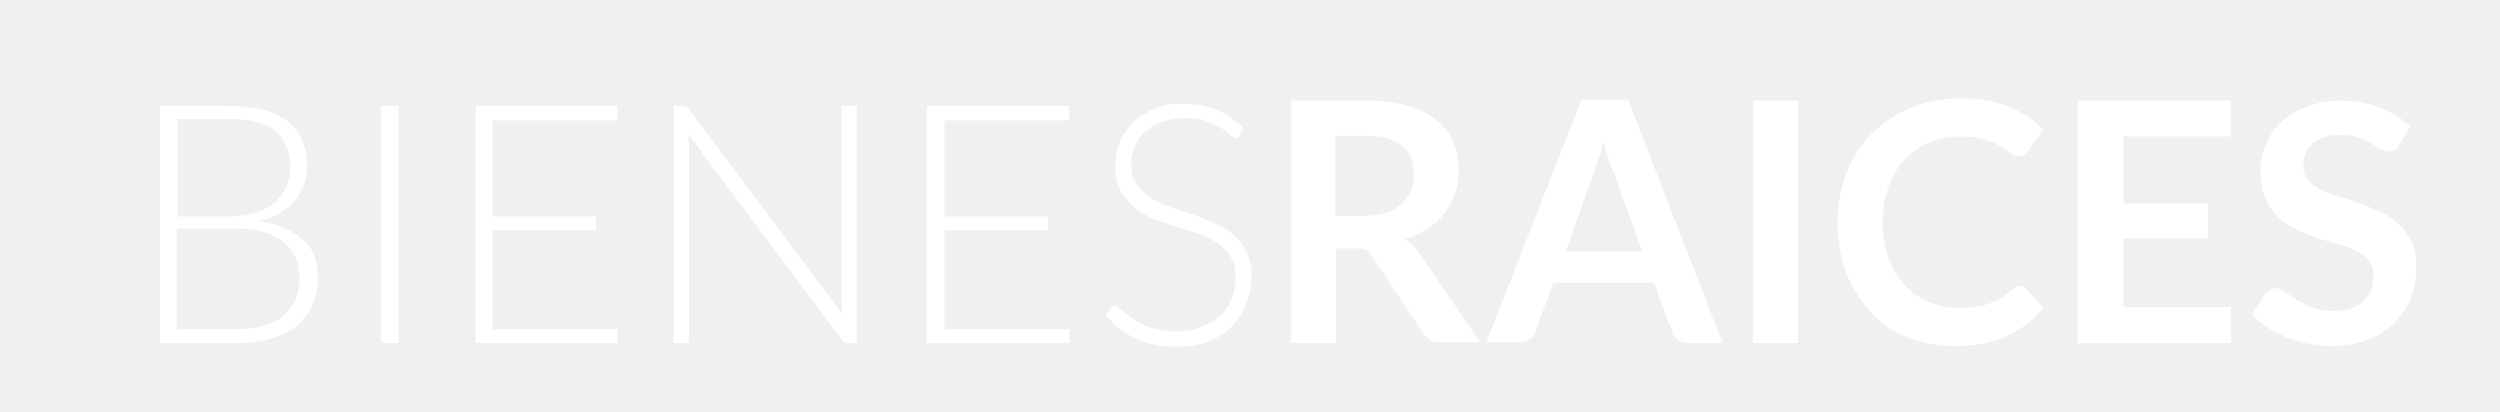
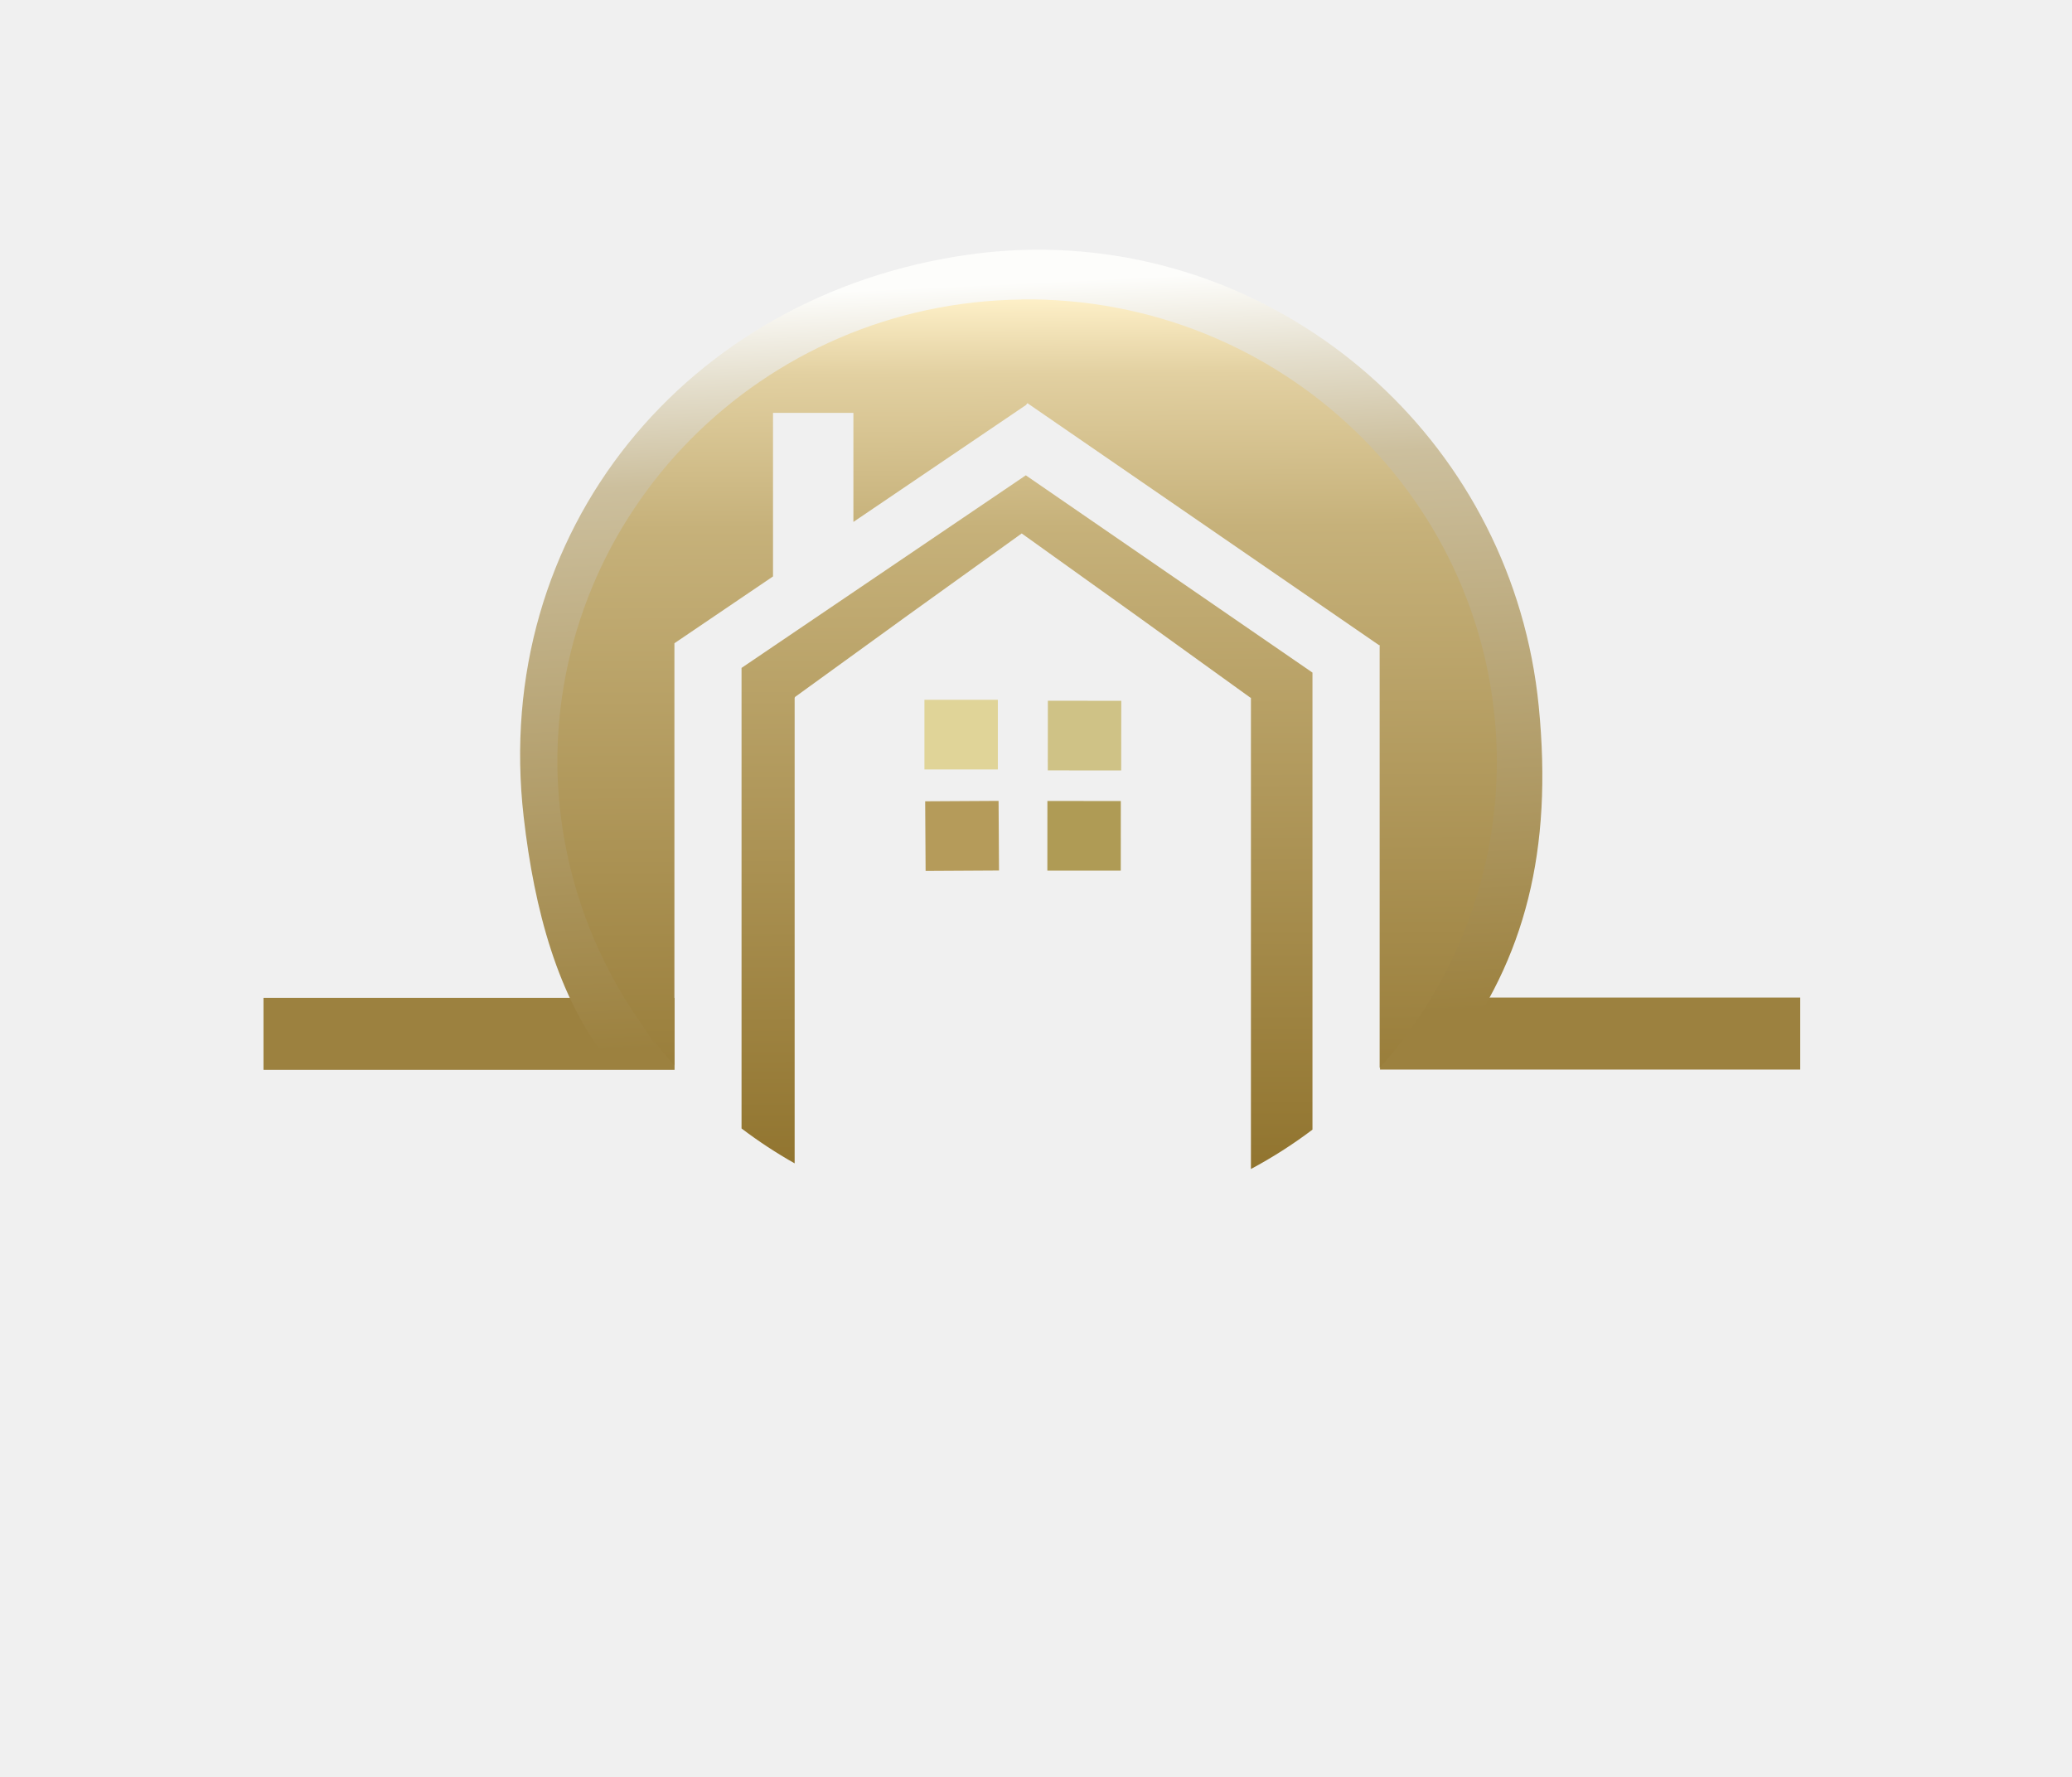
- <svg xmlns="http://www.w3.org/2000/svg" version="1.1" id="Capa_1" x="0" y="0" viewBox="0 0 328 54" xml:space="preserve">
-   <style>.st0{enable-background:new}.st1{fill:#fff}</style>
-   <g class="st0">
-     <path class="st1" d="M21 45V13.9h9c1.8 0 3.3.2 4.6.5 1.3.4 2.4.9 3.2 1.6.9.7 1.5 1.5 1.9 2.5s.6 2.1.6 3.3c0 .8-.1 1.6-.4 2.4-.3.8-.7 1.5-1.2 2.1-.5.6-1.2 1.2-2 1.7s-1.7.8-2.7 1c2.4.4 4.3 1.2 5.7 2.4s2 2.9 2 5c0 1.3-.2 2.5-.7 3.6-.5 1.1-1.2 2-2 2.7s-2 1.3-3.3 1.7c-1.3.4-2.8.6-4.4.6H21zm2.2-16.6H30c1.4 0 2.7-.2 3.7-.5 1-.4 1.9-.9 2.5-1.5.7-.6 1.1-1.3 1.4-2 .3-.8.5-1.5.5-2.4 0-2.1-.7-3.7-2-4.8-1.3-1.1-3.4-1.6-6.1-1.6h-6.7v12.8zm0 1.7v13.1H31c2.7 0 4.8-.6 6.2-1.8 1.4-1.2 2.1-2.8 2.1-5 0-1-.2-1.9-.6-2.7-.4-.8-.9-1.5-1.6-2s-1.6-1-2.6-1.3c-1-.3-2.2-.4-3.5-.4h-7.8zM52.3 45H50V13.9h2.3V45zM81 13.9v1.9H64.6v12.6h13.6v1.8H64.6v13H81V45H62.4V13.9H81zm8.9 0c.1.1.2.2.4.3l20.2 27c0-.4-.1-.9-.1-1.3v-26h2V45h-1.1c-.3 0-.6-.1-.8-.4l-20.2-27c0 .4.1.9.1 1.3V45h-2V13.9h1.5zm50.4 0v1.9h-16.4v12.6h13.6v1.8h-13.6v13h16.4V45h-18.7V13.9h18.7zm22.4 3.8c-.1.2-.3.4-.6.4-.2 0-.4-.1-.7-.4s-.7-.6-1.2-.9c-.5-.3-1.2-.6-1.9-.9-.8-.3-1.7-.4-2.9-.4-1.1 0-2.1.2-3 .5-.9.3-1.6.8-2.2 1.3-.6.6-1 1.2-1.3 1.9s-.5 1.5-.5 2.3c0 1.1.2 1.9.7 2.6.4.7 1 1.3 1.8 1.8.7.5 1.6.9 2.5 1.2s1.9.7 2.9 1c1 .3 1.9.7 2.9 1.1.9.4 1.8.9 2.5 1.5s1.3 1.3 1.8 2.2c.4.9.7 1.9.7 3.2 0 1.3-.2 2.5-.7 3.7-.4 1.2-1.1 2.2-1.9 3-.8.9-1.9 1.5-3.1 2-1.2.5-2.6.7-4.2.7-2.1 0-3.8-.4-5.3-1.1-1.5-.7-2.8-1.7-3.9-3l.6-1c.2-.2.4-.3.6-.3.1 0 .3.1.5.3s.5.4.7.6c.3.3.6.5 1.1.8s.9.6 1.4.8c.5.3 1.2.5 1.9.6s1.5.3 2.4.3c1.2 0 2.3-.2 3.3-.6 1-.4 1.8-.9 2.5-1.5s1.2-1.4 1.5-2.3c.4-.9.5-1.8.5-2.8 0-1.1-.2-2-.7-2.7-.4-.7-1-1.3-1.8-1.8-.7-.5-1.6-.9-2.5-1.2-.9-.3-1.9-.6-2.9-.9-1-.3-1.9-.7-2.9-1-.9-.4-1.8-.9-2.5-1.5s-1.3-1.3-1.8-2.2c-.4-.9-.7-2-.7-3.3 0-1 .2-2 .6-3 .4-1 1-1.8 1.7-2.6.8-.7 1.7-1.3 2.8-1.8s2.4-.7 3.8-.7c1.6 0 3.1.3 4.4.8s2.5 1.3 3.5 2.4l-.4.9z" />
-   </g>
-   <g class="st0">
-     <path class="st1" d="M175.3 32.6V45h-5.9V13.2h9.7c2.2 0 4 .2 5.6.7 1.5.4 2.8 1.1 3.8 1.9 1 .8 1.7 1.8 2.2 2.9s.7 2.4.7 3.7c0 1.1-.2 2.1-.5 3s-.8 1.8-1.4 2.6c-.6.8-1.3 1.5-2.2 2-.9.6-1.9 1.1-3 1.4.7.4 1.4 1 1.9 1.8l8 11.7h-5.3c-.5 0-1-.1-1.3-.3-.4-.2-.7-.5-.9-.9L180 33.6c-.2-.4-.5-.7-.8-.8-.3-.2-.7-.2-1.3-.2h-2.6zm0-4.3h3.7c1.1 0 2.1-.1 2.9-.4.8-.3 1.5-.7 2-1.2s.9-1.1 1.2-1.7c.3-.7.4-1.4.4-2.2 0-1.6-.5-2.9-1.6-3.7-1.1-.9-2.7-1.3-4.9-1.3h-3.8v10.5zM226 45h-4.6c-.5 0-.9-.1-1.3-.4s-.6-.6-.7-1l-2.4-6.5h-13.2l-2.4 6.5c-.1.3-.3.6-.7.9s-.8.4-1.3.4H195l12.5-31.8h6.1L226 45zm-20.6-12h10.1l-3.9-10.6c-.2-.5-.4-1-.6-1.7-.2-.6-.4-1.3-.6-2.1l-.6 2.1c-.2.7-.4 1.2-.6 1.7L205.4 33zm30.5 12H230V13.2h5.9V45zm29.1-7.5c.3 0 .6.1.8.4l2.3 2.5c-1.3 1.6-2.9 2.8-4.8 3.7s-4.1 1.3-6.8 1.3c-2.4 0-4.5-.4-6.4-1.2-1.9-.8-3.5-1.9-4.8-3.4s-2.4-3.2-3.1-5.1c-.7-2-1.1-4.2-1.1-6.5 0-2.4.4-4.6 1.2-6.6.8-2 1.9-3.7 3.3-5.1 1.4-1.4 3.2-2.6 5.2-3.4s4.2-1.2 6.6-1.2c2.4 0 4.4.4 6.2 1.1 1.8.8 3.3 1.8 4.5 3l-2 2.8c-.1.2-.3.3-.5.5-.2.1-.4.2-.8.2-.3 0-.7-.1-1-.4-.4-.3-.8-.6-1.3-.9-.5-.3-1.2-.6-2.1-.9-.8-.3-1.9-.4-3.2-.4-1.5 0-2.9.3-4.1.8s-2.3 1.3-3.2 2.2c-.9 1-1.6 2.1-2.1 3.5s-.8 2.9-.8 4.7c0 1.8.3 3.4.8 4.8s1.2 2.6 2.1 3.5c.9 1 1.9 1.7 3.1 2.2s2.4.8 3.8.8c.8 0 1.5 0 2.2-.1.7-.1 1.3-.2 1.8-.4s1.1-.4 1.6-.7c.5-.3 1-.7 1.5-1.1.1-.1.3-.2.5-.3.2-.3.4-.3.6-.3zm27.7-24.3v4.7h-14.1v8.8h11.1v4.6h-11.1v9h14.1V45h-20.1V13.2h20.1zm22.1 5.8c-.2.3-.3.6-.6.7-.2.1-.5.2-.8.2-.3 0-.6-.1-1-.3-.4-.2-.8-.5-1.3-.8-.5-.3-1.1-.5-1.7-.8-.7-.2-1.5-.3-2.4-.3-.8 0-1.5.1-2.1.3s-1.1.5-1.5.8c-.4.4-.7.8-.9 1.3-.2.5-.3 1-.3 1.6 0 .7.2 1.4.6 1.9.4.5 1 .9 1.7 1.3s1.5.7 2.4.9 1.8.6 2.7.9c.9.3 1.8.7 2.7 1.1s1.7.9 2.4 1.6c.7.6 1.2 1.4 1.7 2.3s.6 2 .6 3.4-.2 2.8-.7 4-1.2 2.3-2.2 3.3c-.9.9-2.1 1.7-3.5 2.2s-2.9.8-4.7.8c-1 0-2-.1-3-.3-1-.2-1.9-.5-2.8-.8-.9-.4-1.7-.8-2.5-1.3s-1.5-1.1-2.1-1.7l1.7-2.8c.2-.2.4-.4.6-.5s.5-.2.8-.2c.4 0 .8.2 1.2.5.4.3.9.6 1.5 1s1.3.7 2 1c.8.3 1.7.5 2.8.5 1.7 0 3-.4 3.9-1.2.9-.8 1.4-1.9 1.4-3.4 0-.8-.2-1.5-.6-2-.4-.5-1-1-1.7-1.3s-1.5-.7-2.4-.9-1.8-.5-2.7-.8c-.9-.3-1.8-.6-2.7-1.1-.9-.4-1.7-.9-2.4-1.6-.7-.7-1.2-1.5-1.7-2.5s-.6-2.2-.6-3.7c0-1.2.2-2.3.7-3.4.5-1.1 1.1-2.1 2-2.9.9-.9 2-1.5 3.3-2 1.3-.5 2.8-.8 4.4-.8 1.9 0 3.6.3 5.2.9 1.6.6 2.9 1.4 4 2.5l-1.4 2.4z" />
+ <svg xmlns="http://www.w3.org/2000/svg" xmlns:xlink="http://www.w3.org/1999/xlink" width="112.228" height="96.228" viewBox="0 0 29.694 25.46" version="1.1" id="svg1">
+   <style id="style1">#circulo2 {   }
+ </style>
+   <defs id="defs1">
+     <linearGradient id="swatch32">
+       <stop style="stop-color:#ffffff;stop-opacity:1;" offset="0" id="stop32" />
+     </linearGradient>
+     <linearGradient id="linearGradient63">
+       <stop style="stop-color:#9c813f;stop-opacity:1;" offset="0.199" id="stop63" />
+       <stop style="stop-color:#ccbf9d;stop-opacity:1;" offset="0.801" id="stop65" />
+       <stop style="stop-color:#e4decc;stop-opacity:1;" offset="0.906" id="stop66" />
+       <stop style="stop-color:#fdfdfb;stop-opacity:1;" offset="1" id="stop64" />
+     </linearGradient>
+     <linearGradient id="linearGradient21">
+       <stop style="stop-color:#b59b5a;stop-opacity:1;" offset="0" id="stop21" />
+       <stop style="stop-color:#b59b5a;stop-opacity:1;" offset="1" id="stop22" />
+     </linearGradient>
+     <linearGradient id="linearGradient19">
+       <stop style="stop-color:#e0d498;stop-opacity:1;" offset="0" id="stop19" />
+       <stop style="stop-color:#e0d498;stop-opacity:1;" offset="1" id="stop20" />
+     </linearGradient>
+     <linearGradient id="linearGradient17">
+       <stop style="stop-color:#cfc286;stop-opacity:1;" offset="0" id="stop17" />
+       <stop style="stop-color:#cfc286;stop-opacity:1;" offset="1" id="stop18" />
+     </linearGradient>
+     <linearGradient id="linearGradient15">
+       <stop style="stop-color:#af9b55;stop-opacity:1;" offset="0" id="stop15" />
+       <stop style="stop-color:#af9b55;stop-opacity:1;" offset="1" id="stop16" />
+     </linearGradient>
+     <linearGradient id="linearGradient3">
+       <stop style="stop-color:#8f722c;stop-opacity:1;" offset="0" id="stop3" />
+       <stop style="stop-color:#c6b17a;stop-opacity:1;" offset="0.744" id="stop6" />
+       <stop style="stop-color:#e2d0a1;stop-opacity:1;" offset="0.915" id="stop7" />
+       <stop style="stop-color:#fef0c8;stop-opacity:1;" offset="1" id="stop4" />
+     </linearGradient>
+     <linearGradient xlink:href="#linearGradient3" id="linearGradient4" x1="72.407" y1="119.056" x2="160.57" y2="119.741" gradientUnits="userSpaceOnUse" gradientTransform="matrix(-0.00174871,-0.145515,0.1477032,-0.00172281,-2.637546,29.50595)" spreadMethod="pad" />
+     <linearGradient xlink:href="#linearGradient15" id="linearGradient16" x1="92.34" y1="215.576" x2="101.745" y2="215.576" gradientUnits="userSpaceOnUse" gradientTransform="matrix(0.1061572,0,0,0.1118604,-23.93314,-8.442374)" />
+     <linearGradient xlink:href="#linearGradient17" id="linearGradient18" x1="78.052" y1="209.49" x2="87.458" y2="209.49" gradientUnits="userSpaceOnUse" gradientTransform="matrix(0.1061572,0,0,0.1118604,-20.97218,-7.748969)" />
+     <linearGradient xlink:href="#linearGradient19" id="linearGradient20" x1="87.265" y1="201.956" x2="96.67" y2="201.956" gradientUnits="userSpaceOnUse" gradientTransform="matrix(0.1061572,0,0,0.1118604,-21.9531,-8.688426)" />
+     <linearGradient xlink:href="#linearGradient21" id="linearGradient22" x1="84.667" y1="230.128" x2="94.072" y2="230.128" gradientUnits="userSpaceOnUse" gradientTransform="matrix(0.1061575,0,0,0.1118602,-23.20693,-11.91226)" />
+     <linearGradient xlink:href="#linearGradient63" id="linearGradient64" x1="74.509" y1="198.957" x2="144.92" y2="205.931" gradientUnits="userSpaceOnUse" gradientTransform="matrix(-0.01851527,-0.1877203,0.1980266,-0.02801863,-23.17116,38.67952)" />
+     <linearGradient xlink:href="#swatch32" id="linearGradient32" x1="94.818" y1="142.678" x2="155.5" y2="142.678" gradientUnits="userSpaceOnUse" />
+   </defs>
+   <g id="layer1" style="display:inline">
+     <g id="g1" transform="translate(-0.1278993,-1.662691)">
+       <rect style="fill:url(#linearGradient16);fill-opacity:1;fill-rule:nonzero;stroke:none;stroke-width:0.03;stroke-dasharray:none" id="ventana4" width="0.998" height="1.052" x="-14.131" y="15.146" transform="matrix(5.8661586e-4,-0.9999998,0.9999999,5.2832429e-4,0,0)" />
+       <rect style="fill:url(#linearGradient18);fill-rule:nonzero;stroke:none;stroke-width:0.03;stroke-dasharray:none" id="ventana2" width="0.998" height="1.052" x="-12.686" y="15.159" transform="matrix(0.00119339,-0.9999993,0.9999994,0.0010748,0,0)" />
+       <rect style="fill:url(#linearGradient20);fill-rule:nonzero;stroke:none;stroke-width:0.03;stroke-dasharray:none" id="ventana1" width="0.998" height="1.052" x="-12.689" y="13.376" transform="rotate(-90)" />
+       <rect style="fill:url(#linearGradient22);fill-opacity:1;fill-rule:nonzero;stroke:none;stroke-width:0.03;stroke-dasharray:none" id="rect14-6" width="0.998" height="1.052" x="-14.219" y="13.304" transform="matrix(-0.00626635,-0.9999804,0.9999841,-0.00564368,0,0)" />
+       <rect style="display:inline;fill:#9c813f;fill-opacity:1;fill-rule:nonzero;stroke:none;stroke-width:0.023;stroke-dasharray:none" id="rect7-5" width="5.891" height="1.032" x="3.904" y="15.962" ry="0" />
+       <rect style="display:inline;opacity:1;fill:#9c813f;fill-opacity:1;fill-rule:nonzero;stroke:none;stroke-width:0.023;stroke-dasharray:none" id="rect7" width="6.022" height="1.032" x="19.905" y="15.958" ry="0" />
+       <path id="path59" style="opacity:1;fill:url(#linearGradient64);fill-rule:nonzero;stroke:none;stroke-width:0.055;stroke-dasharray:none" d="m 15.13,5.242 c -0.371,-0.006 -0.746,0.016 -1.125,0.07 -4.035,0.571 -6.842,3.961 -6.372,8.059 0.153,1.336 0.491,2.583 1.205,3.487 l 0.896,0.058 C 9.074,16.137 8.808,15.218 8.72,13.932 8.463,10.183 10.27,6.496 13.922,6.102 c 3.652,-0.393 7.269,2.214 7.525,5.963 0.135,1.973 -0.395,3.552 -1.525,4.793 l 1.029,-0.089 c 1.03,-1.368 1.433,-2.914 1.229,-4.983 C 21.813,8.063 18.712,5.302 15.13,5.242 Z" />
+       <path id="circulo2" style="opacity:1;fill:url(#linearGradient4);fill-rule:nonzero;stroke:none;stroke-width:0.041;stroke-dasharray:none" d="M 14.768,5.955 A 6.732,6.632 0 0 0 8.116,12.665 6.732,6.632 0 0 0 9.793,16.93 V 10.882 l 0.002,10e-7 -0.001,-0.002 1.412,-0.957 V 7.579 h 1.152 v 1.563 l 2.471,-1.674 7.41e-4,0.001 0.022,-0.029 5.038,3.467 0.01,0 v 0.007 l 0.003,0.002 -0.003,0.004 v 6.046 a 6.732,6.632 0 0 0 1.679,-4.46 6.732,6.632 0 0 0 -6.811,-6.553 z m 0.061,2.519 -4.074,2.76 v 6.6 a 6.732,6.632 0 0 0 0.761,0.5 v -6.672 h 0.005 l -0.003,-0.009 1.624,-1.176 1.628,-1.17 1.643,1.176 1.635,1.178 h 0.007 v 6.754 a 6.732,6.632 0 0 0 0.882,-0.564 l -1e-6,-6.55 z" />
+       <path id="marco-puerta" style="display:inline;fill:none;stroke-width:0.391" d="m 13.57,15.533 v 3.261 a 4.865,3.517 0 0 0 0.113,0.02 v -3.127 h 2.139 v 3.173 a 4.865,3.517 0 0 0 0.138,-0.02 v -3.308 z" />
+       <path id="puerta" style="fill:none;stroke-width:0.371" d="m 13.664,15.635 v 3.175 a 4.517,3.424 0 0 0 1.286,0.134 4.517,3.424 0 0 0 0.933,-0.089 v -3.22 z" />
+     </g>
  </g>
</svg>
